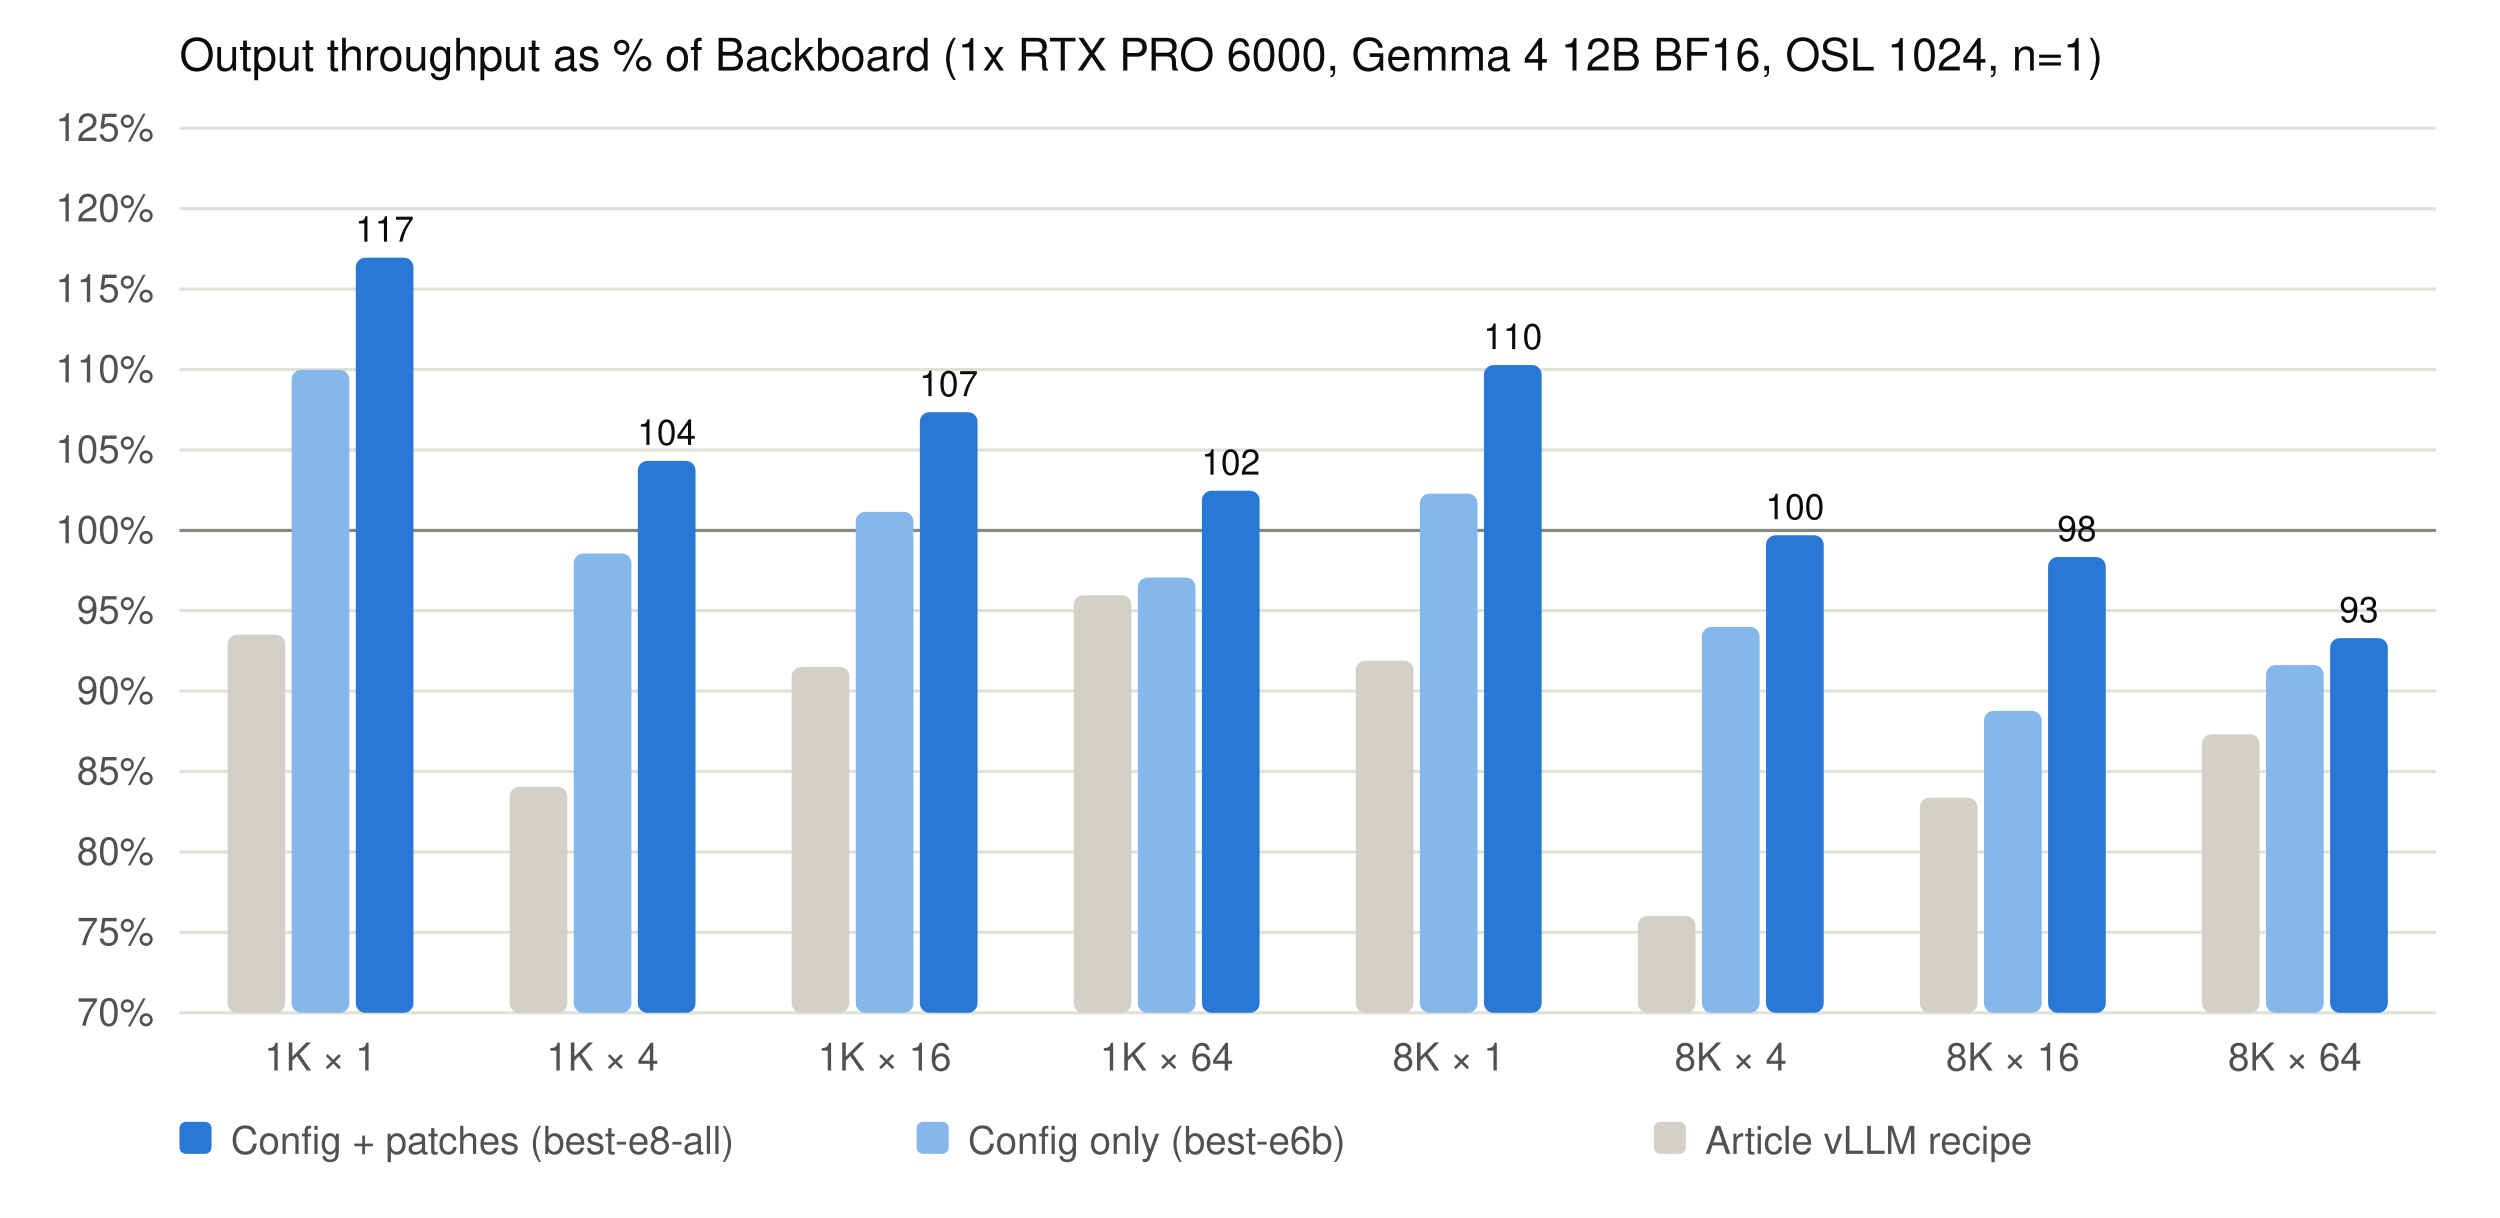
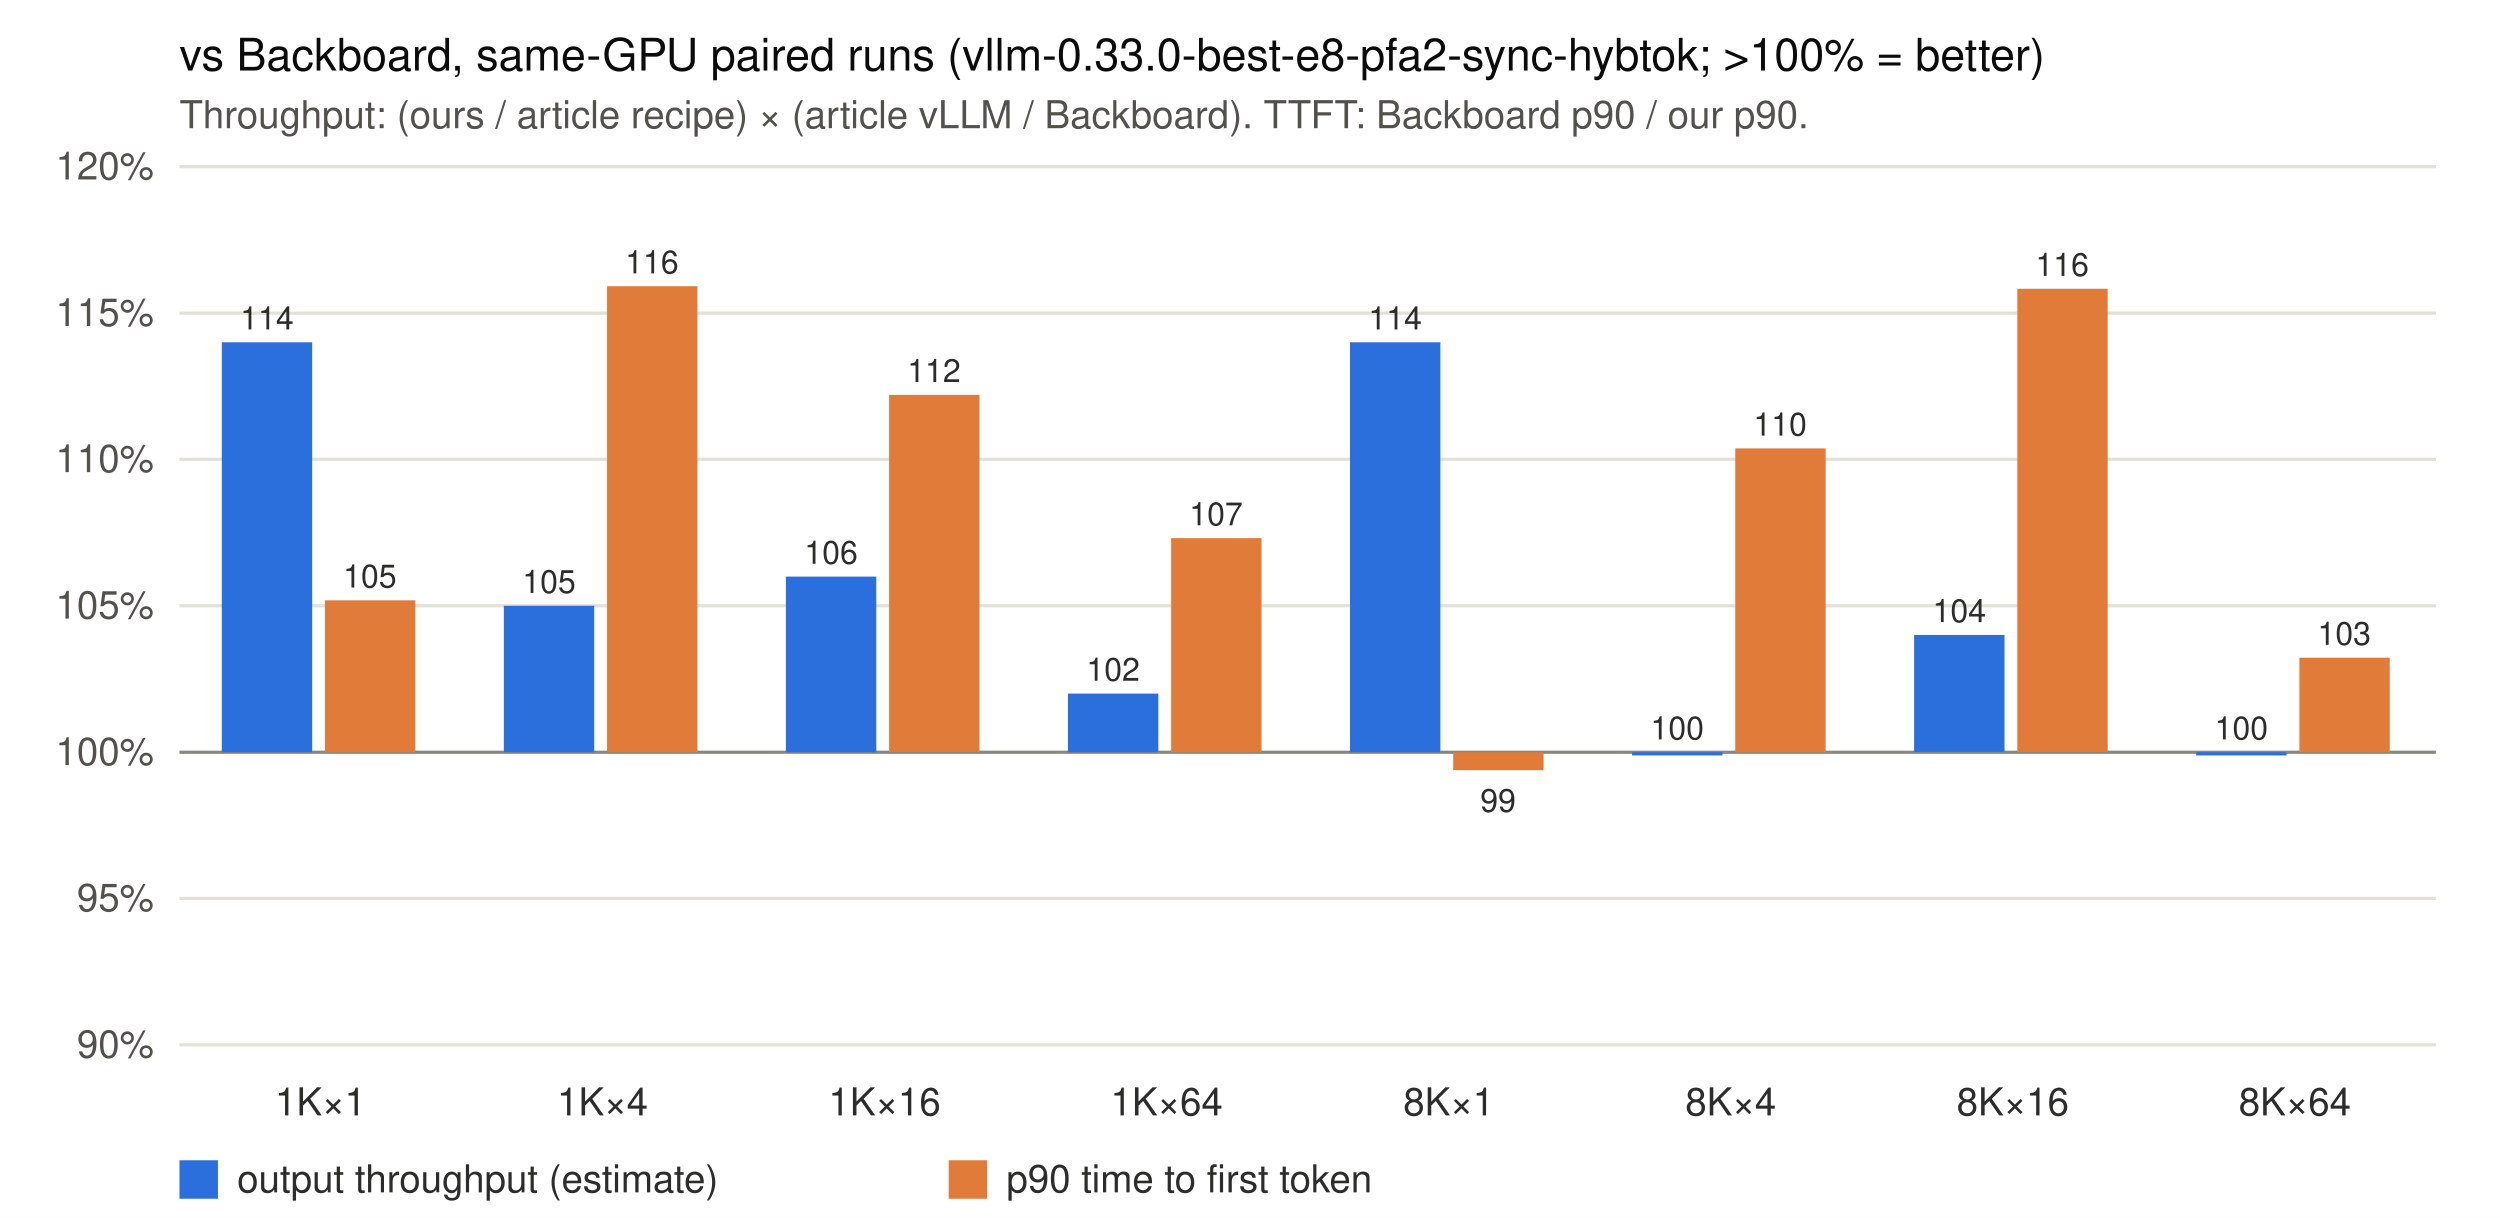
<svg xmlns="http://www.w3.org/2000/svg" viewBox="0 0 780 380" width="780" height="380" font-family="Helvetica,Arial,sans-serif" font-size="12">
  <rect width="780" height="380" fill="#ffffff" />
-   <text x="56" y="22" font-size="14" fill="#0b0b0b">Output throughput as % of Backboard (1x RTX PRO 6000, Gemma 4 12B BF16, OSL 1024, n=1)</text>
-   <line x1="56" x2="760" y1="316.0" y2="316.0" stroke="#e1e0d9" stroke-width="1" />
-   <text x="48" y="320.0" text-anchor="end" fill="#52514e">70%</text>
-   <line x1="56" x2="760" y1="290.9" y2="290.9" stroke="#e1e0d9" stroke-width="1" />
-   <text x="48" y="294.9" text-anchor="end" fill="#52514e">75%</text>
-   <line x1="56" x2="760" y1="265.8" y2="265.8" stroke="#e1e0d9" stroke-width="1" />
-   <text x="48" y="269.8" text-anchor="end" fill="#52514e">80%</text>
-   <line x1="56" x2="760" y1="240.7" y2="240.7" stroke="#e1e0d9" stroke-width="1" />
-   <text x="48" y="244.7" text-anchor="end" fill="#52514e">85%</text>
-   <line x1="56" x2="760" y1="215.6" y2="215.6" stroke="#e1e0d9" stroke-width="1" />
-   <text x="48" y="219.6" text-anchor="end" fill="#52514e">90%</text>
-   <line x1="56" x2="760" y1="190.5" y2="190.5" stroke="#e1e0d9" stroke-width="1" />
-   <text x="48" y="194.5" text-anchor="end" fill="#52514e">95%</text>
-   <line x1="56" x2="760" y1="165.5" y2="165.5" stroke="#888780" stroke-width="1" />
-   <text x="48" y="169.5" text-anchor="end" fill="#52514e">100%</text>
-   <line x1="56" x2="760" y1="140.4" y2="140.4" stroke="#e1e0d9" stroke-width="1" />
-   <text x="48" y="144.4" text-anchor="end" fill="#52514e">105%</text>
-   <line x1="56" x2="760" y1="115.3" y2="115.3" stroke="#e1e0d9" stroke-width="1" />
-   <text x="48" y="119.3" text-anchor="end" fill="#52514e">110%</text>
-   <line x1="56" x2="760" y1="90.2" y2="90.2" stroke="#e1e0d9" stroke-width="1" />
-   <text x="48" y="94.2" text-anchor="end" fill="#52514e">115%</text>
-   <line x1="56" x2="760" y1="65.1" y2="65.1" stroke="#e1e0d9" stroke-width="1" />
-   <text x="48" y="69.1" text-anchor="end" fill="#52514e">120%</text>
-   <line x1="56" x2="760" y1="40.0" y2="40.0" stroke="#e1e0d9" stroke-width="1" />
-   <text x="48" y="44.0" text-anchor="end" fill="#52514e">125%</text>
-   <rect x="71.0" y="198.0" width="18" height="118.0" fill="#d3d1c7" rx="3" />
-   <rect x="91.0" y="115.4" width="18" height="200.6" fill="#85b7eb" rx="3" />
-   <rect x="111.0" y="80.4" width="18" height="235.6" fill="#2a78d6" rx="3" />
-   <text x="120.0" y="75.4" text-anchor="middle" fill="#0b0b0b" font-size="11">117</text>
-   <text x="100.0" y="334" text-anchor="middle" fill="#52514e">1K × 1</text>
-   <rect x="159.0" y="245.5" width="18" height="70.5" fill="#d3d1c7" rx="3" />
-   <rect x="179.0" y="172.7" width="18" height="143.3" fill="#85b7eb" rx="3" />
-   <rect x="199.0" y="143.8" width="18" height="172.2" fill="#2a78d6" rx="3" />
-   <text x="208.0" y="138.8" text-anchor="middle" fill="#0b0b0b" font-size="11">104</text>
-   <text x="188.0" y="334" text-anchor="middle" fill="#52514e">1K × 4</text>
-   <rect x="247.0" y="208.1" width="18" height="107.9" fill="#d3d1c7" rx="3" />
-   <rect x="267.0" y="159.7" width="18" height="156.3" fill="#85b7eb" rx="3" />
-   <rect x="287.0" y="128.6" width="18" height="187.4" fill="#2a78d6" rx="3" />
-   <text x="296.0" y="123.6" text-anchor="middle" fill="#0b0b0b" font-size="11">107</text>
-   <text x="276.0" y="334" text-anchor="middle" fill="#52514e">1K × 16</text>
-   <rect x="335.0" y="185.7" width="18" height="130.3" fill="#d3d1c7" rx="3" />
-   <rect x="355.0" y="180.2" width="18" height="135.8" fill="#85b7eb" rx="3" />
-   <rect x="375.0" y="153.1" width="18" height="162.9" fill="#2a78d6" rx="3" />
-   <text x="384.0" y="148.1" text-anchor="middle" fill="#0b0b0b" font-size="11">102</text>
-   <text x="364.0" y="334" text-anchor="middle" fill="#52514e">1K × 64</text>
-   <rect x="423.0" y="206.1" width="18" height="109.9" fill="#d3d1c7" rx="3" />
-   <rect x="443.0" y="154.0" width="18" height="162.0" fill="#85b7eb" rx="3" />
-   <rect x="463.0" y="113.9" width="18" height="202.1" fill="#2a78d6" rx="3" />
-   <text x="472.0" y="108.9" text-anchor="middle" fill="#0b0b0b" font-size="11">110</text>
-   <text x="452.0" y="334" text-anchor="middle" fill="#52514e">8K × 1</text>
-   <rect x="511.0" y="285.8" width="18" height="30.2" fill="#d3d1c7" rx="3" />
-   <rect x="531.0" y="195.6" width="18" height="120.4" fill="#85b7eb" rx="3" />
-   <rect x="551.0" y="167.0" width="18" height="149.0" fill="#2a78d6" rx="3" />
-   <text x="560.0" y="162.0" text-anchor="middle" fill="#0b0b0b" font-size="11">100</text>
-   <text x="540.0" y="334" text-anchor="middle" fill="#52514e">8K × 4</text>
-   <rect x="599.0" y="248.9" width="18" height="67.1" fill="#d3d1c7" rx="3" />
-   <rect x="619.0" y="221.8" width="18" height="94.2" fill="#85b7eb" rx="3" />
-   <rect x="639.0" y="173.8" width="18" height="142.2" fill="#2a78d6" rx="3" />
-   <text x="648.0" y="168.8" text-anchor="middle" fill="#0b0b0b" font-size="11">98</text>
-   <text x="628.0" y="334" text-anchor="middle" fill="#52514e">8K × 16</text>
-   <rect x="687.0" y="229.1" width="18" height="86.9" fill="#d3d1c7" rx="3" />
-   <rect x="707.0" y="207.5" width="18" height="108.5" fill="#85b7eb" rx="3" />
-   <rect x="727.0" y="199.1" width="18" height="116.9" fill="#2a78d6" rx="3" />
-   <text x="736.0" y="194.1" text-anchor="middle" fill="#0b0b0b" font-size="11">93</text>
-   <text x="716.0" y="334" text-anchor="middle" fill="#52514e">8K × 64</text>
-   <rect x="56" y="350" width="10" height="10" fill="#2a78d6" rx="2" />
-   <text x="72" y="360" fill="#52514e">Config + patches (best-e8-all)</text>
-   <rect x="286" y="350" width="10" height="10" fill="#85b7eb" rx="2" />
-   <text x="302" y="360" fill="#52514e">Config only (best-e6b)</text>
-   <rect x="516" y="350" width="10" height="10" fill="#d3d1c7" rx="2" />
-   <text x="532" y="360" fill="#52514e">Article vLLM recipe</text>
+   <text x="56" y="22" font-size="14" fill="#0b0b0b">vs Backboard, same-GPU paired runs (vllm-0.33.0-best-e8-pfa2-sync-hybtok; &gt;100% = better)</text>
+   <text x="56" y="40" fill="#52514e">Throughput: (ours / article recipe) × (article vLLM / Backboard). TTFT: Backboard p90 / our p90.</text>
+   <line x1="56" x2="760" y1="326.0" y2="326.0" stroke="#e1e0d9" stroke-width="1" />
+   <text x="48" y="330.0" text-anchor="end" fill="#52514e">90%</text>
+   <line x1="56" x2="760" y1="280.3" y2="280.3" stroke="#e1e0d9" stroke-width="1" />
+   <text x="48" y="284.3" text-anchor="end" fill="#52514e">95%</text>
+   <line x1="56" x2="760" y1="234.7" y2="234.7" stroke="#888780" stroke-width="1" />
+   <text x="48" y="238.7" text-anchor="end" fill="#52514e">100%</text>
+   <line x1="56" x2="760" y1="189.0" y2="189.0" stroke="#e1e0d9" stroke-width="1" />
+   <text x="48" y="193.0" text-anchor="end" fill="#52514e">105%</text>
+   <line x1="56" x2="760" y1="143.3" y2="143.3" stroke="#e1e0d9" stroke-width="1" />
+   <text x="48" y="147.3" text-anchor="end" fill="#52514e">110%</text>
+   <line x1="56" x2="760" y1="97.7" y2="97.7" stroke="#e1e0d9" stroke-width="1" />
+   <text x="48" y="101.7" text-anchor="end" fill="#52514e">115%</text>
+   <line x1="56" x2="760" y1="52.0" y2="52.0" stroke="#e1e0d9" stroke-width="1" />
+   <text x="48" y="56.0" text-anchor="end" fill="#52514e">120%</text>
+   <rect x="69.2" y="106.8" width="28.2" height="127.9" fill="#2a6fdb" />
+   <text x="83.3" y="102.8" text-anchor="middle" font-size="10" fill="#2c2c2a">114</text>
+   <rect x="101.4" y="187.3" width="28.2" height="47.4" fill="#e07b39" />
+   <text x="115.4" y="183.3" text-anchor="middle" font-size="10" fill="#2c2c2a">105</text>
+   <text x="100.0" y="348" text-anchor="middle" fill="#2c2c2a">1K×1</text>
+   <rect x="157.2" y="189.0" width="28.2" height="45.7" fill="#2a6fdb" />
+   <text x="171.3" y="185.0" text-anchor="middle" font-size="10" fill="#2c2c2a">105</text>
+   <rect x="189.4" y="89.3" width="28.2" height="145.4" fill="#e07b39" />
+   <text x="203.4" y="85.3" text-anchor="middle" font-size="10" fill="#2c2c2a">116</text>
+   <text x="188.0" y="348" text-anchor="middle" fill="#2c2c2a">1K×4</text>
+   <rect x="245.2" y="179.9" width="28.2" height="54.8" fill="#2a6fdb" />
+   <text x="259.3" y="175.9" text-anchor="middle" font-size="10" fill="#2c2c2a">106</text>
+   <rect x="277.4" y="123.2" width="28.2" height="111.4" fill="#e07b39" />
+   <text x="291.4" y="119.2" text-anchor="middle" font-size="10" fill="#2c2c2a">112</text>
+   <text x="276.0" y="348" text-anchor="middle" fill="#2c2c2a">1K×16</text>
+   <rect x="333.2" y="216.4" width="28.2" height="18.3" fill="#2a6fdb" />
+   <text x="347.3" y="212.4" text-anchor="middle" font-size="10" fill="#2c2c2a">102</text>
+   <rect x="365.4" y="167.9" width="28.2" height="66.8" fill="#e07b39" />
+   <text x="379.4" y="163.9" text-anchor="middle" font-size="10" fill="#2c2c2a">107</text>
+   <text x="364.0" y="348" text-anchor="middle" fill="#2c2c2a">1K×64</text>
+   <rect x="421.2" y="106.8" width="28.2" height="127.9" fill="#2a6fdb" />
+   <text x="435.3" y="102.8" text-anchor="middle" font-size="10" fill="#2c2c2a">114</text>
+   <rect x="453.4" y="234.7" width="28.2" height="5.6" fill="#e07b39" />
+   <text x="467.4" y="253.3" text-anchor="middle" font-size="10" fill="#2c2c2a">99</text>
+   <text x="452.0" y="348" text-anchor="middle" fill="#2c2c2a">8K×1</text>
+   <rect x="509.2" y="234.7" width="28.2" height="1.0" fill="#2a6fdb" />
+   <text x="523.3" y="230.7" text-anchor="middle" font-size="10" fill="#2c2c2a">100</text>
+   <rect x="541.4" y="139.9" width="28.2" height="94.8" fill="#e07b39" />
+   <text x="555.4" y="135.9" text-anchor="middle" font-size="10" fill="#2c2c2a">110</text>
+   <text x="540.0" y="348" text-anchor="middle" fill="#2c2c2a">8K×4</text>
+   <rect x="597.2" y="198.1" width="28.2" height="36.5" fill="#2a6fdb" />
+   <text x="611.3" y="194.1" text-anchor="middle" font-size="10" fill="#2c2c2a">104</text>
+   <rect x="629.4" y="90.1" width="28.2" height="144.5" fill="#e07b39" />
+   <text x="643.4" y="86.1" text-anchor="middle" font-size="10" fill="#2c2c2a">116</text>
+   <text x="628.0" y="348" text-anchor="middle" fill="#2c2c2a">8K×16</text>
+   <rect x="685.2" y="234.7" width="28.2" height="1.0" fill="#2a6fdb" />
+   <text x="699.3" y="230.7" text-anchor="middle" font-size="10" fill="#2c2c2a">100</text>
+   <rect x="717.4" y="205.2" width="28.2" height="29.5" fill="#e07b39" />
+   <text x="731.4" y="201.2" text-anchor="middle" font-size="10" fill="#2c2c2a">103</text>
+   <text x="716.0" y="348" text-anchor="middle" fill="#2c2c2a">8K×64</text>
+   <rect x="56" y="362" width="12" height="12" fill="#2a6fdb" />
+   <text x="74" y="372" fill="#2c2c2a">output throughput (estimate)</text>
+   <rect x="296" y="362" width="12" height="12" fill="#e07b39" />
+   <text x="314" y="372" fill="#2c2c2a">p90 time to first token</text>
</svg>
